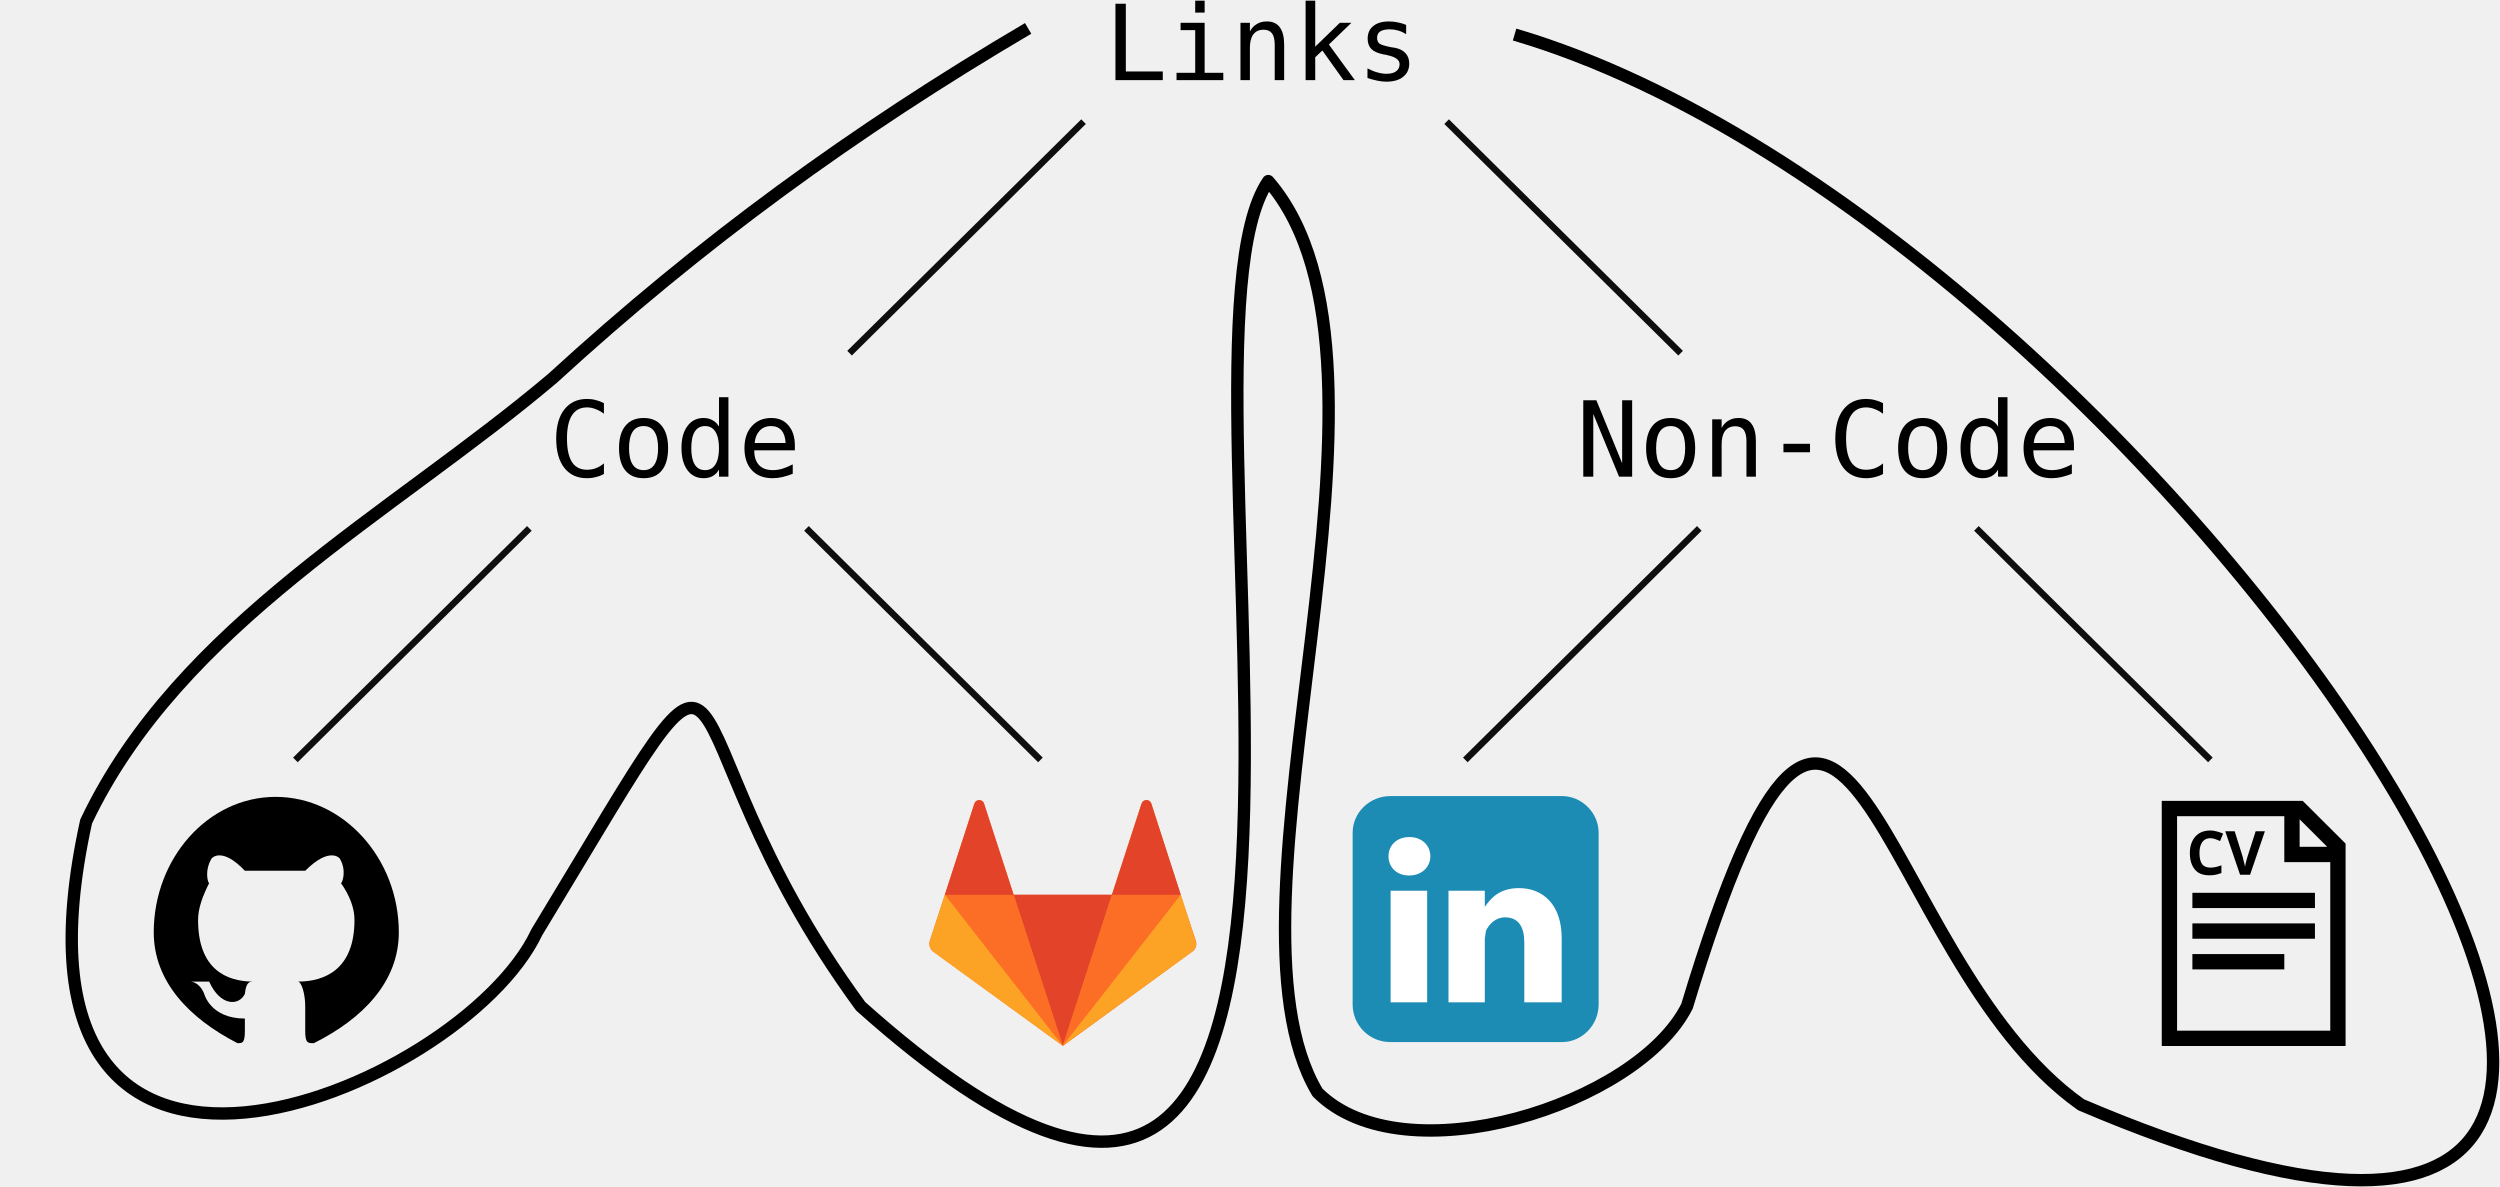
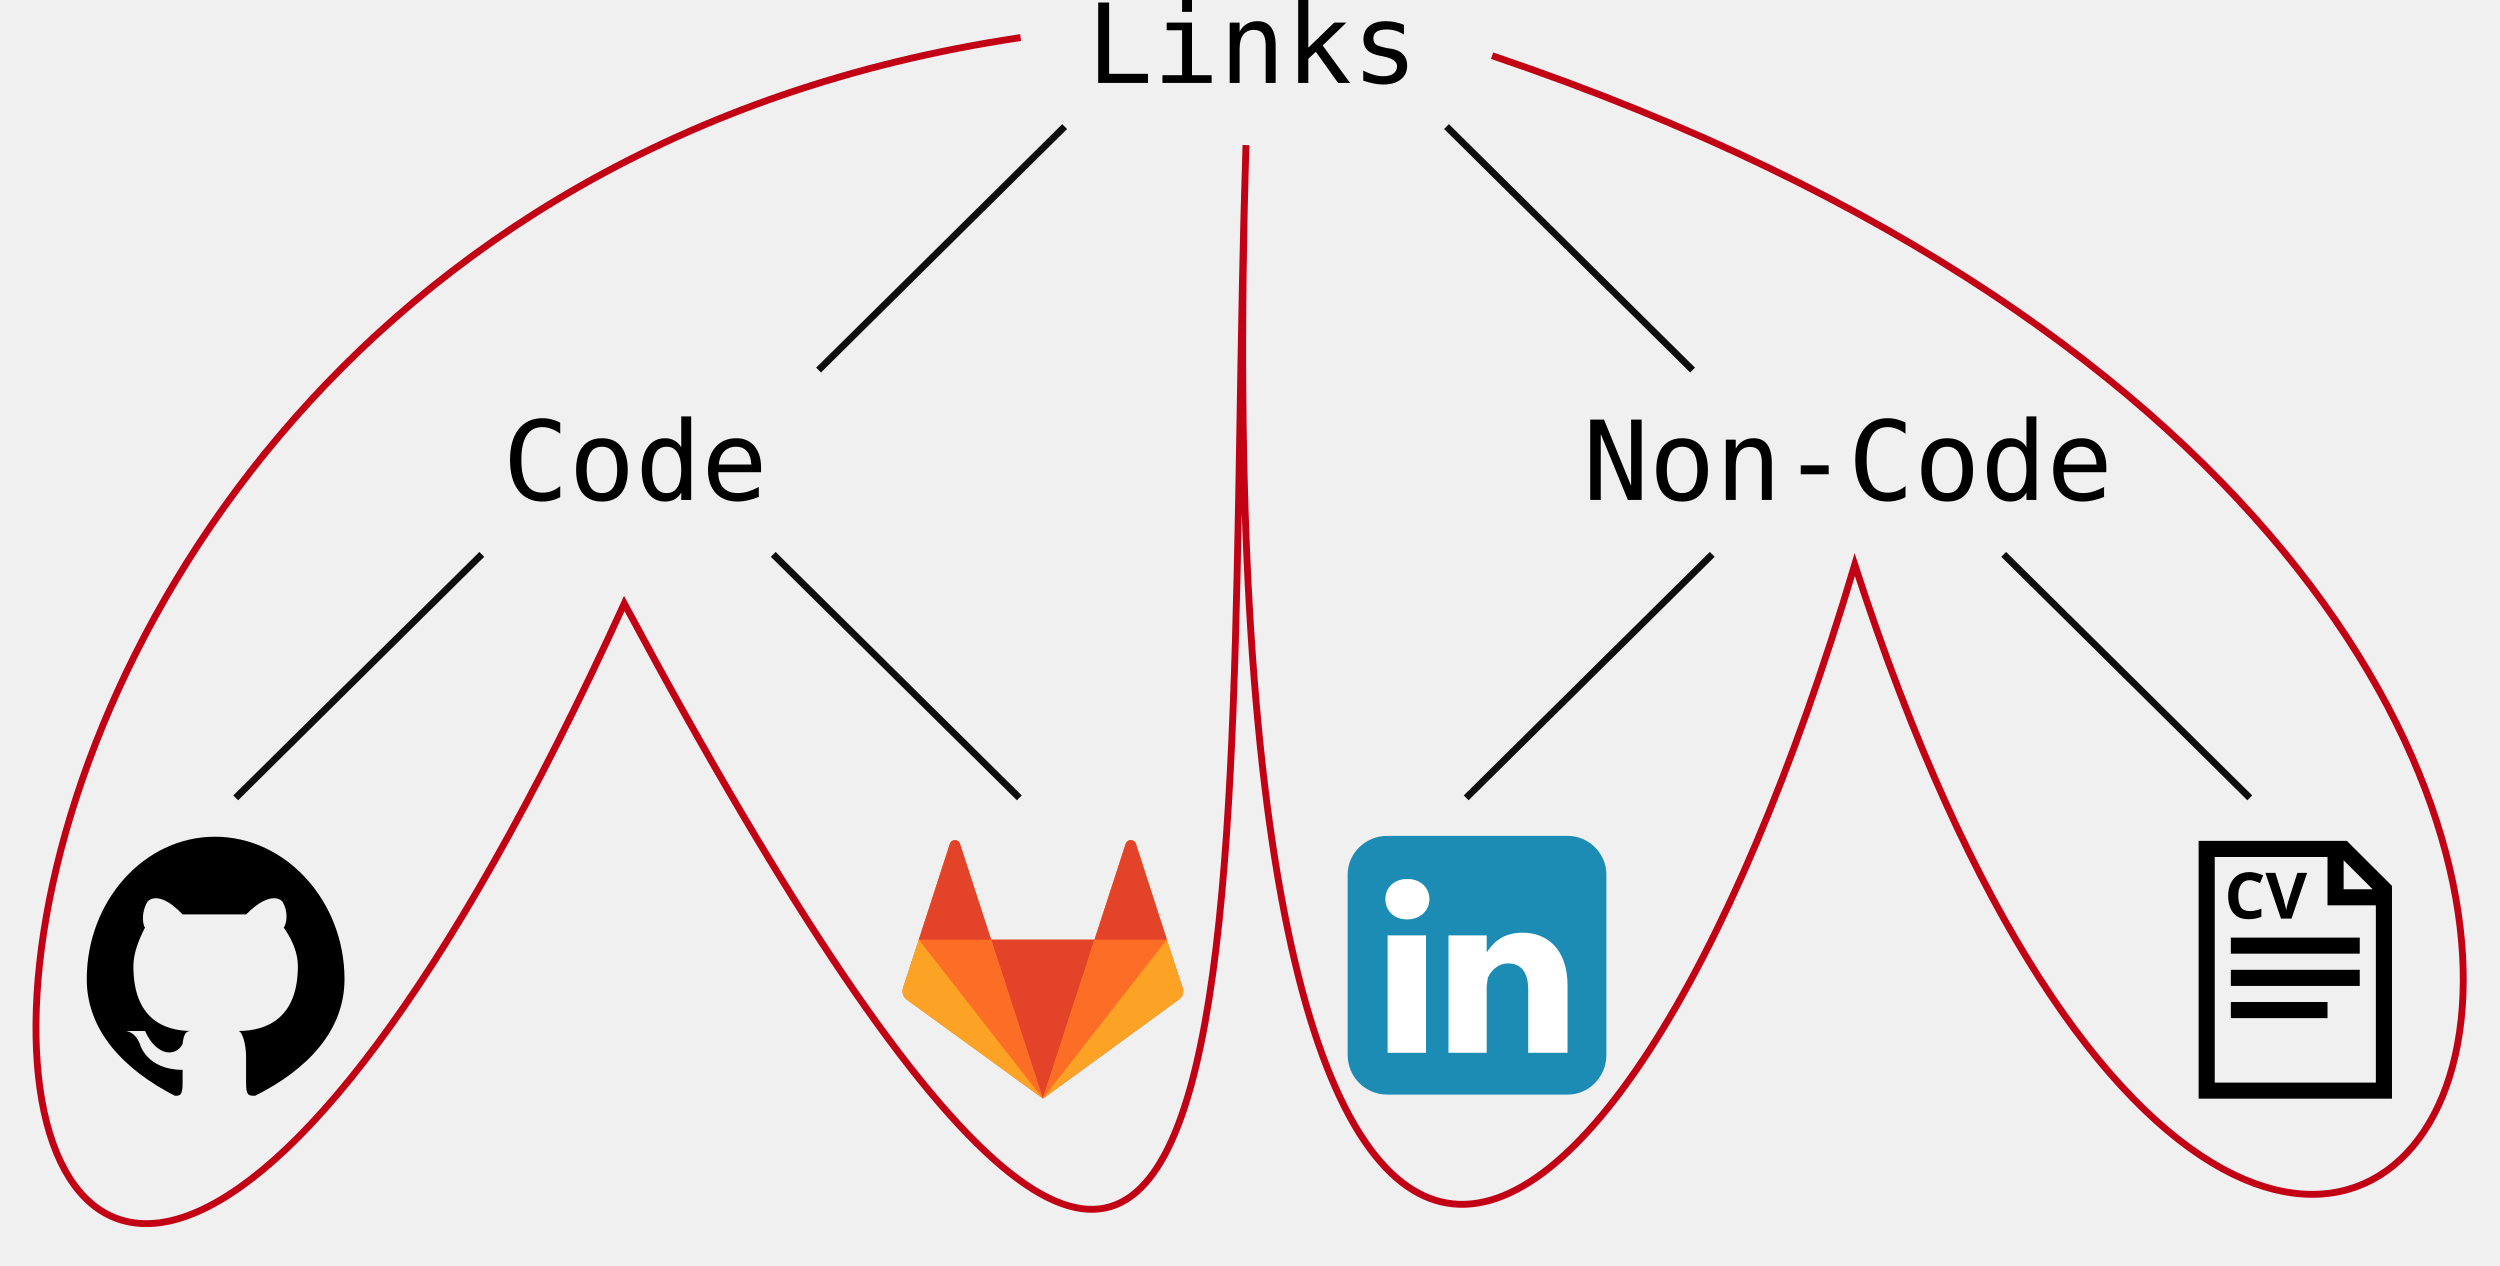
- <svg xmlns="http://www.w3.org/2000/svg" xmlns:xlink="http://www.w3.org/1999/xlink" width="763" height="362" viewBox="0 0 203 96.1" version="1.1" id="svg8">
+ <svg xmlns="http://www.w3.org/2000/svg" xmlns:xlink="http://www.w3.org/1999/xlink" width="729" height="369" viewBox="0 0 193 97.7" version="1.1" id="svg8">
  <defs id="defs2" />
-   <g id="layer1" transform="translate(0.984,-86.4)">
+   <g id="layer1" transform="translate(-4.81,-86.4)">
    <text xml:space="preserve" style="font-style:normal;font-weight:normal;font-size:10.583px;line-height:1.25;font-family:sans-serif;letter-spacing:0px;word-spacing:0px;fill:#000000;fill-opacity:1;stroke:none;stroke-width:0.265" x="88.7" y="92.8" id="text3682">
      <tspan id="tspan3680" x="88.7" y="92.8" style="font-style:normal;font-variant:normal;font-weight:normal;font-stretch:normal;font-size:8.498px;font-family:monospace;-inkscape-font-specification:monospace;stroke-width:0.265">Links</tspan>
    </text>
    <text id="text4560" y="125" x="43.6" style="font-style:normal;font-weight:normal;font-size:10.583px;line-height:1.25;font-family:sans-serif;letter-spacing:0px;word-spacing:0px;fill:#000000;fill-opacity:1;stroke:none;stroke-width:0.56;stroke-miterlimit:4;stroke-dasharray:none" xml:space="preserve">
      <tspan style="font-style:normal;font-variant:normal;font-weight:normal;font-stretch:normal;font-size:8.498px;font-family:monospace;-inkscape-font-specification:monospace;stroke-width:0.56" y="125" x="43.6" id="tspan4558">Code</tspan>
    </text>
    <text id="text4564" y="125" x="127" style="font-style:normal;font-weight:normal;font-size:10.583px;line-height:1.25;font-family:sans-serif;letter-spacing:0px;word-spacing:0px;fill:#000000;fill-opacity:1;stroke:none;stroke-width:0.56;stroke-miterlimit:4;stroke-dasharray:none" xml:space="preserve">
      <tspan style="font-style:normal;font-variant:normal;font-weight:normal;font-stretch:normal;font-size:8.498px;font-family:monospace;-inkscape-font-specification:monospace;stroke-width:0.56" y="125" x="127" id="tspan4562">Non-Code</tspan>
    </text>
    <g style="stroke-width:2.117;stroke-miterlimit:4;stroke-dasharray:none" transform="translate(-0.519,-0.028)" id="g4664">
      <path style="fill:none;stroke:#000000;stroke-width:0.531;stroke-linecap:butt;stroke-linejoin:miter;stroke-miterlimit:4;stroke-dasharray:none;stroke-opacity:0.941" d="M 136,115 C 117,96.2 117,96.2 117,96.2" id="path4660" />
    </g>
    <a id="github" xlink:href="https://github.com/mac-chaffee" target="_blank">
      <path id="path5141" d="m 21.4,151 c -5.5,0 -9.9,5 -9.9,11 0,4 2.9,7 6.8,9 0.4,0 0.6,0 0.6,-1 0,0 0,-1 0,-1 -2.8,0 -3.3,-2 -3.3,-2 -0.4,-1 -1.1,-1 -1.1,-1 -0.9,0 0.1,0 0.1,0 1,0 1.4,0 1.4,0 0.9,2 2.4,2 2.9,1 0.1,-1 0.4,-1 0.7,-1 -2.2,0 -4.5,-1 -4.5,-5 0,-1 0.4,-2 0.9,-3 -0.1,0 -0.4,-1 0.2,-2 0,0 0.8,-1 2.7,1 0.7,0 1.6,0 2.5,0 0.8,0 1.7,0 2.4,0 2,-2 2.8,-1 2.8,-1 0.6,1 0.2,2 0.1,2 0.7,1 1.1,2 1.1,3 0,4 -2.4,5 -4.6,5 0.3,0 0.6,1 0.6,2 0,1 0,2 0,2 0,1 0.2,1 0.7,1 4,-2 6.9,-5 6.9,-9 0,-6 -4.5,-11 -10,-11 z" style="stroke-width:0.041;stroke-miterlimit:4;stroke-dasharray:none" />
    </a>
    <a id="linkedin" xlink:href="https://www.linkedin.com/in/mac-chaffee-b6aa93106" target="_blank">
      <g transform="matrix(0.085,0,0,0.085,108,150)" id="g5377">
        <g id="layer1-5" transform="translate(-374,-318)">
          <path style="fill:#1d8cb5" id="rect1942" d="M 584,329 H 420 c -20,0 -36,16 -36,35 v 164 c 0,20 16,36 36,36 h 164 c 19,0 35,-16 35,-36 V 364 c 0,-19 -16,-35 -35,-35 z" />
          <linearGradient id="path1950_1_" gradientUnits="userSpaceOnUse" x1="-809" y1="200" x2="-861" y2="49.2" gradientTransform="matrix(-0.591,0,0,-0.591,-34.5,413)">
            <stop offset="0" style="stop-color:#FFFFFF" id="stop4616" />
            <stop offset="1" style="stop-color:#FFFFFF;stop-opacity:0" id="stop4618" />
          </linearGradient>
        </g>
        <g id="layer1_1_" transform="translate(-201,-394)">
          <g id="g3019" transform="matrix(1.02,0,0,-1.02,171,498)">
            <path style="fill:#ffffff" id="path28_1_" d="M 109,-102 V 2.53 H 74.8 V -102 Z M 92.2,16.8 c 11.8,0 19.8,8 19.8,18 0,10.2 -8,18 -19.6,18 -11.9,0 -19.6,-7.8 -19.6,-18 0,-10 7.5,-18 19.1,-18 z" />
            <path style="fill:#ffffff" id="path30_1_" d="m 129,-102 h 34 v 58.5 c 0,3.1 1,6.2 1,8.4 3,6.3 9,12.7 18,12.7 13,0 18,-9.6 18,-23.6 v -56 h 35 v 60 c 0,32.08 -18,46.98 -40,46.98 -19,0 -27,-10.45 -32,-17.58 v 0 15.13 h -34 c 0,-9.78 0,-104.53 0,-104.53 z" />
          </g>
        </g>
      </g>
    </a>
-     <a xlink:href="resume.pdf" id="resume" target="_blank">
+     <a xlink:href="resume.pdf" target="_blank" id="resume">
      <g transform="translate(-8.45,0.323)" id="g5401">
        <g id="g5389" transform="matrix(0.622,0,0,0.622,183,151)">
          <g id="background">
            <rect id="rect3442" height="32" width="32" x="0" y="0" style="fill:none" />
          </g>
          <path d="M 18.4,0 H 0 V 32 H 24 V 5.58 Z M 18,2.41 21.6,6 H 18 Z M 2,30 V 2 h 14 v 6 h 6 V 30 Z M 20,16 v 2 H 4 v 0 -2 z m 0,-4 v 2 H 4 v 0 -2 z m -4,8 v 2 H 4 v 0 -2 z" id="path3451" />
        </g>
        <text xml:space="preserve" style="font-style:normal;font-weight:normal;font-size:4.957px;line-height:1.25;font-family:sans-serif;letter-spacing:0px;word-spacing:0px;fill:#000000;fill-opacity:1;stroke:none;stroke-width:0.266" x="185" y="157" id="text5393">
          <tspan id="tspan5391" x="185" y="157" style="font-style:normal;font-variant:normal;font-weight:bold;font-stretch:normal;font-size:4.957px;font-family:sans-serif;-inkscape-font-specification:'sans-serif Bold';stroke-width:0.266">CV</tspan>
        </text>
      </g>
    </a>
    <a id="gitlab" xlink:href="https://gitlab.com/mac-chaffee" target="_blank">
      <g style="fill:none;fill-rule:evenodd;stroke:none;stroke-width:1" transform="matrix(0.044,0,0,0.044,70.1,146)" id="g5436">
        <g id="logo-extra-whitespace">
          <g id="logo-no-bg" transform="translate(98,118)">
            <g id="Page-1">
              <g id="gitlab_logo">
                <g id="g10" transform="matrix(1,0,0,-1,0,457)">
                  <g id="g16">
                    <g id="g18-Clipped">
                      <g id="g18">
                        <g id="g5426">
                          <g id="Group" transform="translate(0.667,0.667)">
                            <g style="fill:#fc6d26" id="g44" transform="translate(0.532,0.775)">
                              <path d="m 492,195 -28,84 -54,169 c -3,8 -15,8 -18,0 L 337,279 H 156 l -55,169 c -2.4,8 -14.7,8 -17.5,0 L 28.9,279 1.33,195 c -2.51,-8 0.24,-17 6.82,-21 L 247,0.385 485,174 c 7,4 10,13 7,21" id="path46" />
                            </g>
                            <g style="fill:#e24329" id="g48" transform="translate(156,1.16)">
                              <path d="m 91,0 v 0 l 91,279 H 0.316 Z" id="path50" />
                            </g>
                            <g style="fill:#fc6d26" id="g56" transform="translate(28.5,1.16)">
                              <path d="M 219,0 128,279 H 0.891 Z" id="path58" />
                            </g>
                            <g style="fill:#fca326" id="g64" transform="translate(0.089,0.256)">
                              <path d="m 29.3,280 v 0 L 1.77,195 C -0.739,187 2.01,179 8.6,174 L 247,0.905 Z" id="path66" />
                            </g>
                            <g style="fill:#e24329" id="g72" transform="translate(29.4,280)">
                              <path d="M 0,0 H 127 L 72.5,168 c -2.8,9 -15.1,9 -17.9,0 z" id="path74" />
                            </g>
                            <g style="fill:#fc6d26" id="g76" transform="translate(247,1.16)">
                              <path d="M 0,0 90.7,279 H 218 Z" id="path78" />
                            </g>
                            <g style="fill:#fca326" id="g80" transform="translate(246,0.256)">
                              <path d="m 219,280 v 0 l 27,-85 c 3,-8 0,-16 -7,-21 L 0.891,0.905 Z" id="path82" />
                            </g>
                            <g style="fill:#e24329" id="g84" transform="translate(337,280)">
                              <path d="M 128,0 H 0.908 L 55.5,168 c 2.8,9 15.1,9 17.9,0 z" id="path86" />
                            </g>
                          </g>
                        </g>
                      </g>
                    </g>
                  </g>
                </g>
              </g>
            </g>
          </g>
        </g>
      </g>
    </a>
    <g style="stroke-width:2.117;stroke-miterlimit:4;stroke-dasharray:none" transform="matrix(-1,0,0,1,204,-0.028)" id="g4664-2">
      <path style="fill:none;stroke:#000000;stroke-width:0.531;stroke-linecap:butt;stroke-linejoin:miter;stroke-miterlimit:4;stroke-dasharray:none;stroke-opacity:0.941" d="M 136,115 C 117,96.2 117,96.2 117,96.2" id="path4660-5" />
    </g>
    <g style="stroke-width:2.117;stroke-miterlimit:4;stroke-dasharray:none" transform="matrix(-1,0,0,1,159,33)" id="g4664-2-5">
      <path style="fill:none;stroke:#000000;stroke-width:0.531;stroke-linecap:butt;stroke-linejoin:miter;stroke-miterlimit:4;stroke-dasharray:none;stroke-opacity:0.941" d="M 136,115 C 117,96.2 117,96.2 117,96.2" id="path4660-5-9" />
    </g>
    <g style="stroke-width:2.117;stroke-miterlimit:4;stroke-dasharray:none" transform="matrix(-1,0,0,1,254,33)" id="g4664-2-46">
      <path style="fill:none;stroke:#000000;stroke-width:0.531;stroke-linecap:butt;stroke-linejoin:miter;stroke-miterlimit:4;stroke-dasharray:none;stroke-opacity:0.941" d="M 136,115 C 117,96.2 117,96.2 117,96.2" id="path4660-5-92" />
    </g>
    <g style="stroke-width:2.117;stroke-miterlimit:4;stroke-dasharray:none" transform="translate(42.5,33)" id="g4664-24">
      <path style="fill:none;stroke:#000000;stroke-width:0.531;stroke-linecap:butt;stroke-linejoin:miter;stroke-miterlimit:4;stroke-dasharray:none;stroke-opacity:0.941" d="M 136,115 C 117,96.2 117,96.2 117,96.2" id="path4660-7" />
    </g>
    <g style="stroke-width:2.117;stroke-miterlimit:4;stroke-dasharray:none" transform="translate(-52.5,33)" id="g4664-7">
      <path style="fill:none;stroke:#000000;stroke-width:0.531;stroke-linecap:butt;stroke-linejoin:miter;stroke-miterlimit:4;stroke-dasharray:none;stroke-opacity:0.941" d="M 136,115 C 117,96.2 117,96.2 117,96.2" id="path4660-54" />
    </g>
-     <path style="fill:none;stroke:#000000;stroke-width:1.005;stroke-linecap:butt;stroke-linejoin:round;stroke-miterlimit:4;stroke-opacity:1;" d="M 82.5,88.6 C 68.4,96.9 55.9,106 43.9,117 c -13,11 -30.3,20 -37.89,36 -8.34,38 30.49,22 36.59,9 18.8,-31 8.7,-18 26.3,6 48.1,43 23.5,-53 33.1,-67 13,15 -5,59 4,74 7,7 26,1 30,-7 13,-43 15,-4 32,8 75,32 8,-71 -46,-86.9" id="traversal" />
+     <path style="fill:none;stroke:#C20114;stroke-width:0.531;stroke-linecap:butt;stroke-linejoin:miter;stroke-miterlimit:4;stroke-opacity:1" d="M 83.6,89.3 C -22,105 -3.11,256 53,133 c 52,97 46.1,22 48,-35.4 -3.4,110.4 28,96.4 47,32.4 36,111 97,3 -28,-39.3" id="traversal" />
  </g>
</svg>
